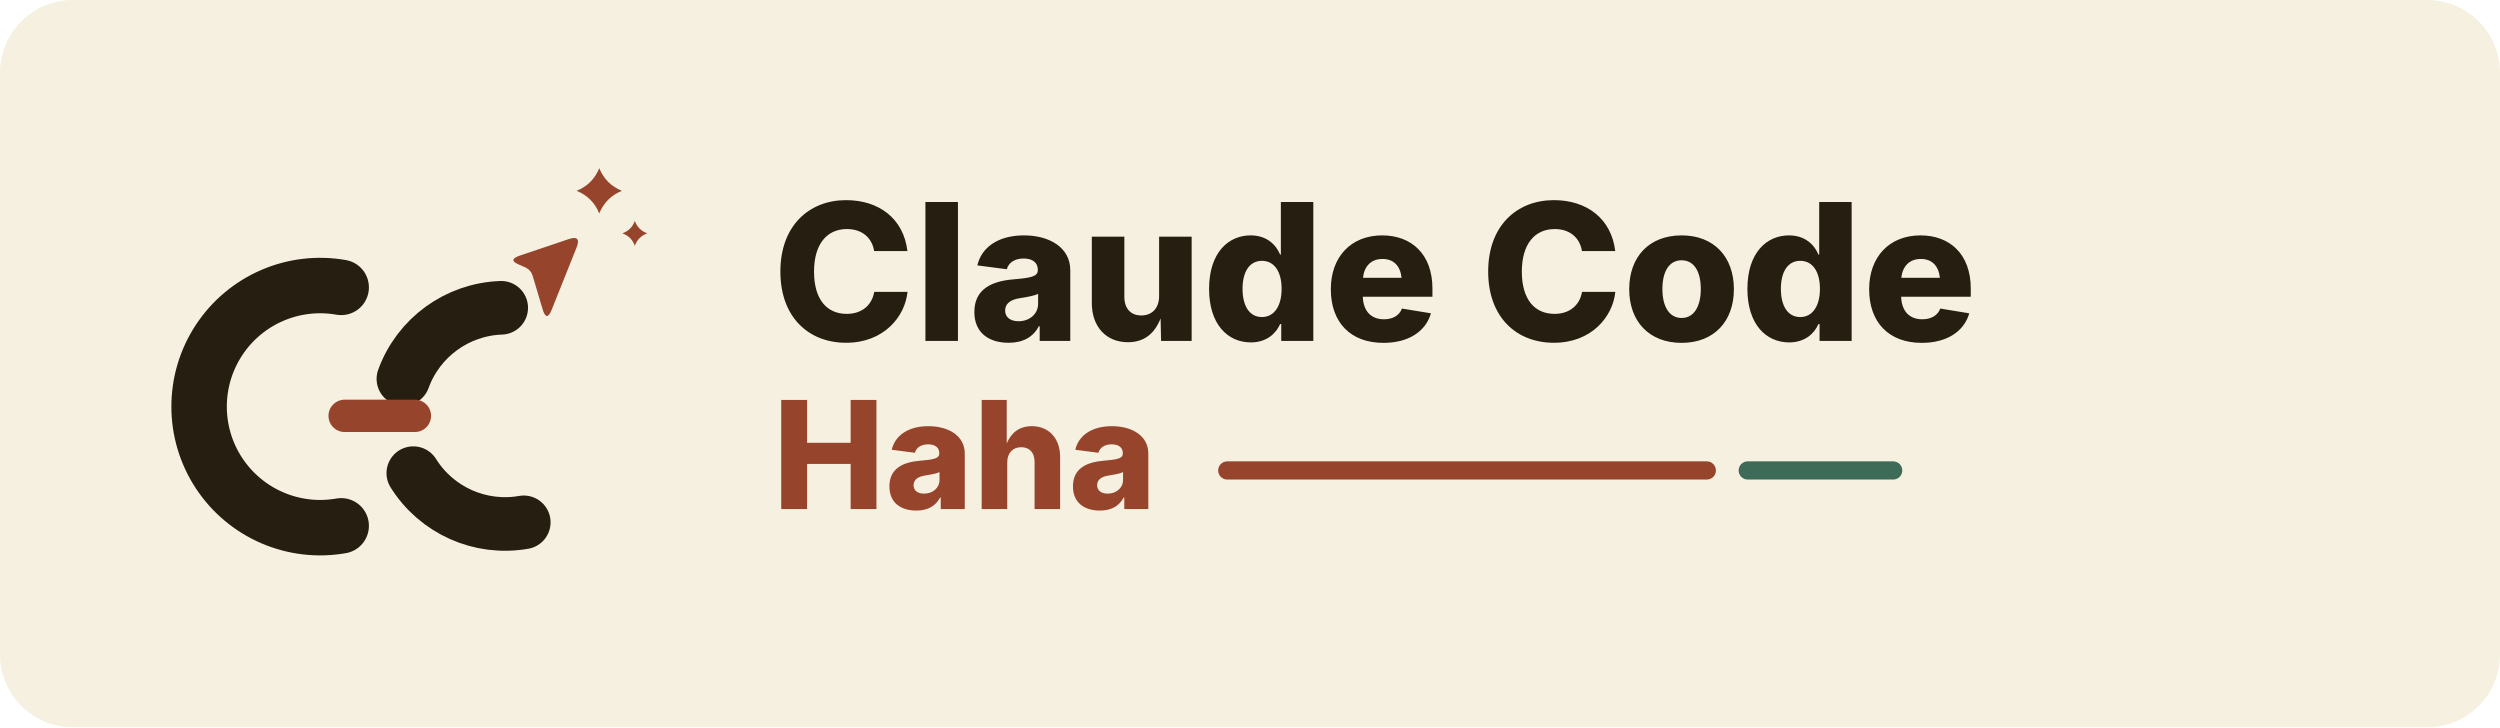
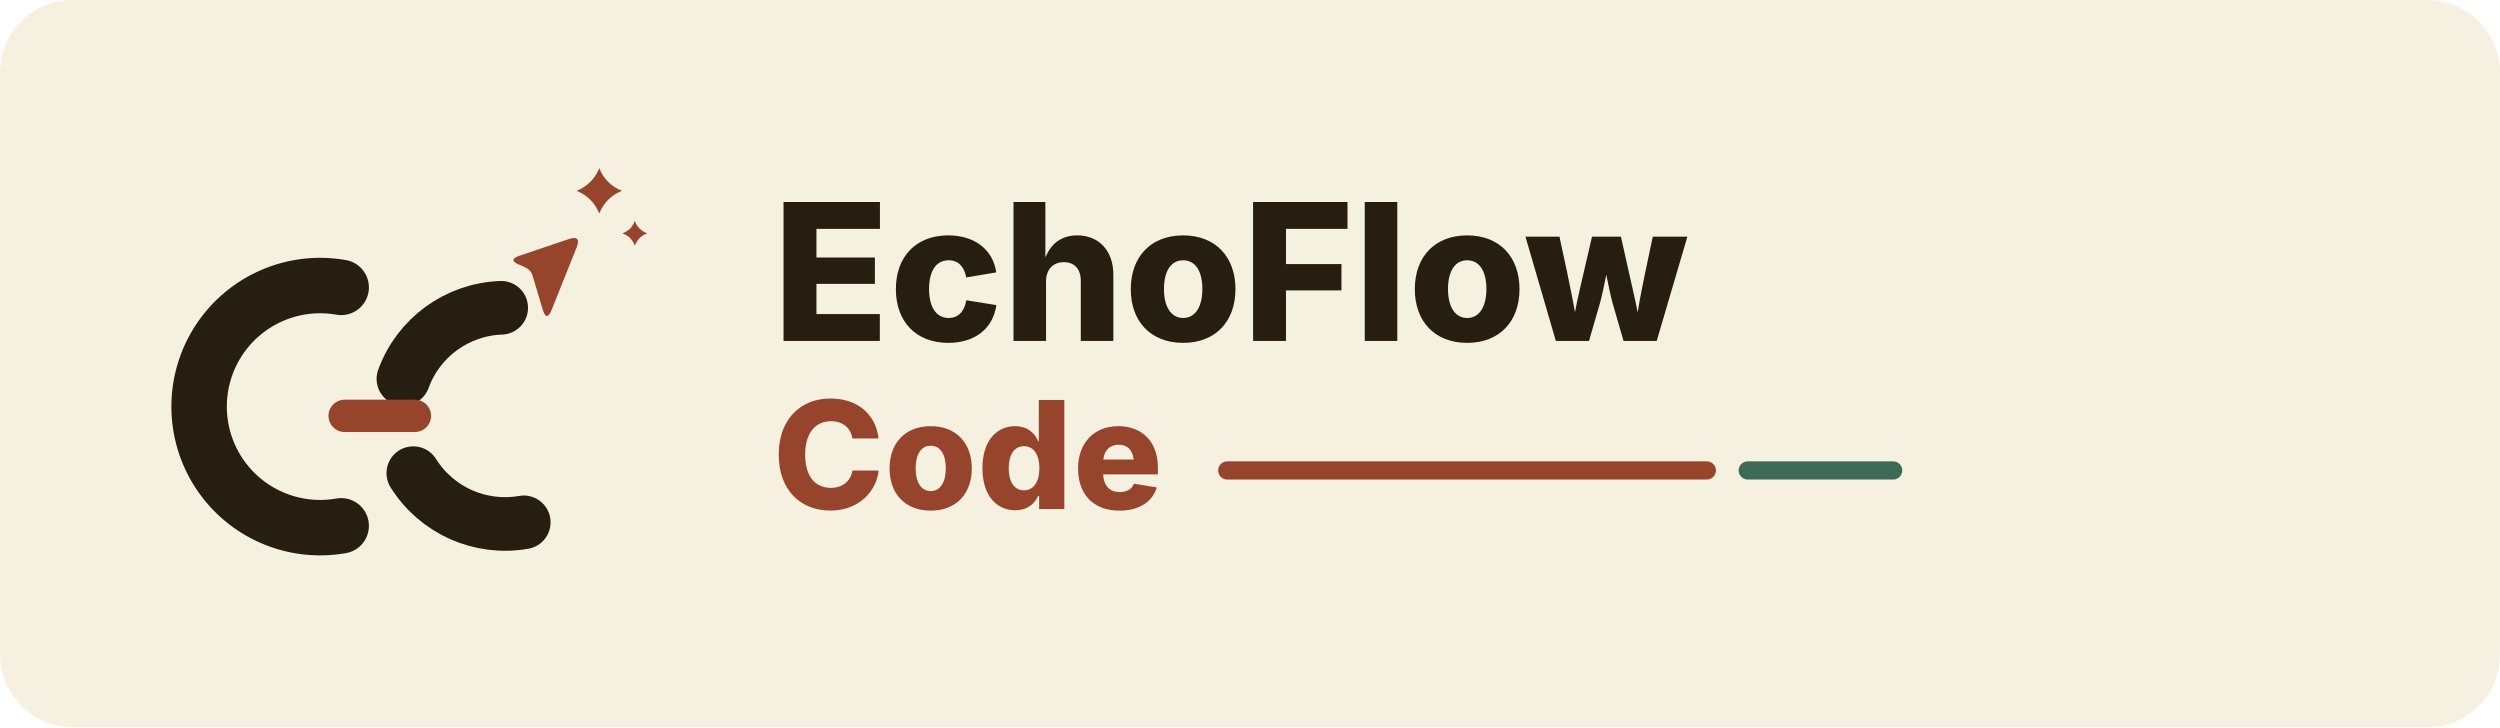
<svg xmlns="http://www.w3.org/2000/svg" width="2200" height="640" viewBox="0 0 2200 640" fill="none">
  <rect width="2200" height="640" rx="64" fill="#F6F0E1" />
  <g transform="translate(-55.75,-102.48) scale(0.81324)">
    <path d="M437.75 695.01A131 131 0 1 1 437.75 436.99" fill="none" stroke="#251E11" stroke-width="60" stroke-linecap="round" />
    <path d="M505.06 535.98A117 117 0 0 1 610.92 459.07" fill="none" stroke="#251E11" stroke-width="58" stroke-linecap="round" />
    <path d="M635.32 691.22A117 117 0 0 1 515.78 638.00" fill="none" stroke="#251E11" stroke-width="58" stroke-linecap="round" />
    <path d="M441.5 576H517.5" fill="none" stroke="#96442B" stroke-width="35" stroke-linecap="round" />
    <path d="M683.79 384.80Q698.00 380.00 692.43 393.93L665.57 461.07Q660.00 475.00 655.71 460.63L645.00 424.71Q643.00 418.00 636.59 415.18L629.25 411.95Q618.00 407.00 631.26 402.52L683.79 384.80Z" fill="#96442B" />
    <path d="M717.00 308.00Q724.07 325.43 741.50 332.50Q724.07 339.57 717.00 357.00Q709.93 339.57 692.50 332.50Q709.93 325.43 717.00 308.00Z" fill="#96442B" />
    <path d="M755.50 365.00Q759.04 374.96 769.00 378.50Q759.04 382.04 755.50 392.00Q751.96 382.04 742.00 378.50Q751.96 374.96 755.50 365.00Z" fill="#96442B" />
  </g>
-   <text x="680" y="300" fill="#251E11" font-family="SF Pro Display, -apple-system, BlinkMacSystemFont, Avenir Next, Inter, Segoe UI, Helvetica Neue, Arial, sans-serif" font-size="168" font-weight="800">Claude Code</text>
-   <text x="680" y="448" fill="#96442B" font-family="SF Pro Display, -apple-system, BlinkMacSystemFont, Avenir Next, Inter, Segoe UI, Helvetica Neue, Arial, sans-serif" font-size="132" font-weight="800">Haha</text>
+   <text x="680" y="300" fill="#251E11" font-family="SF Pro Display, -apple-system, BlinkMacSystemFont, Avenir Next, Inter, Segoe UI, Helvetica Neue, Arial, sans-serif" font-size="168" font-weight="800">EchoFlow</text>
+   <text x="680" y="448" fill="#96442B" font-family="SF Pro Display, -apple-system, BlinkMacSystemFont, Avenir Next, Inter, Segoe UI, Helvetica Neue, Arial, sans-serif" font-size="132" font-weight="800">Code</text>
  <path d="M1080 414H1502" stroke="#96442B" stroke-width="16" stroke-linecap="round" />
  <path d="M1538 414H1666" stroke="#3E6B58" stroke-width="16" stroke-linecap="round" />
</svg>
